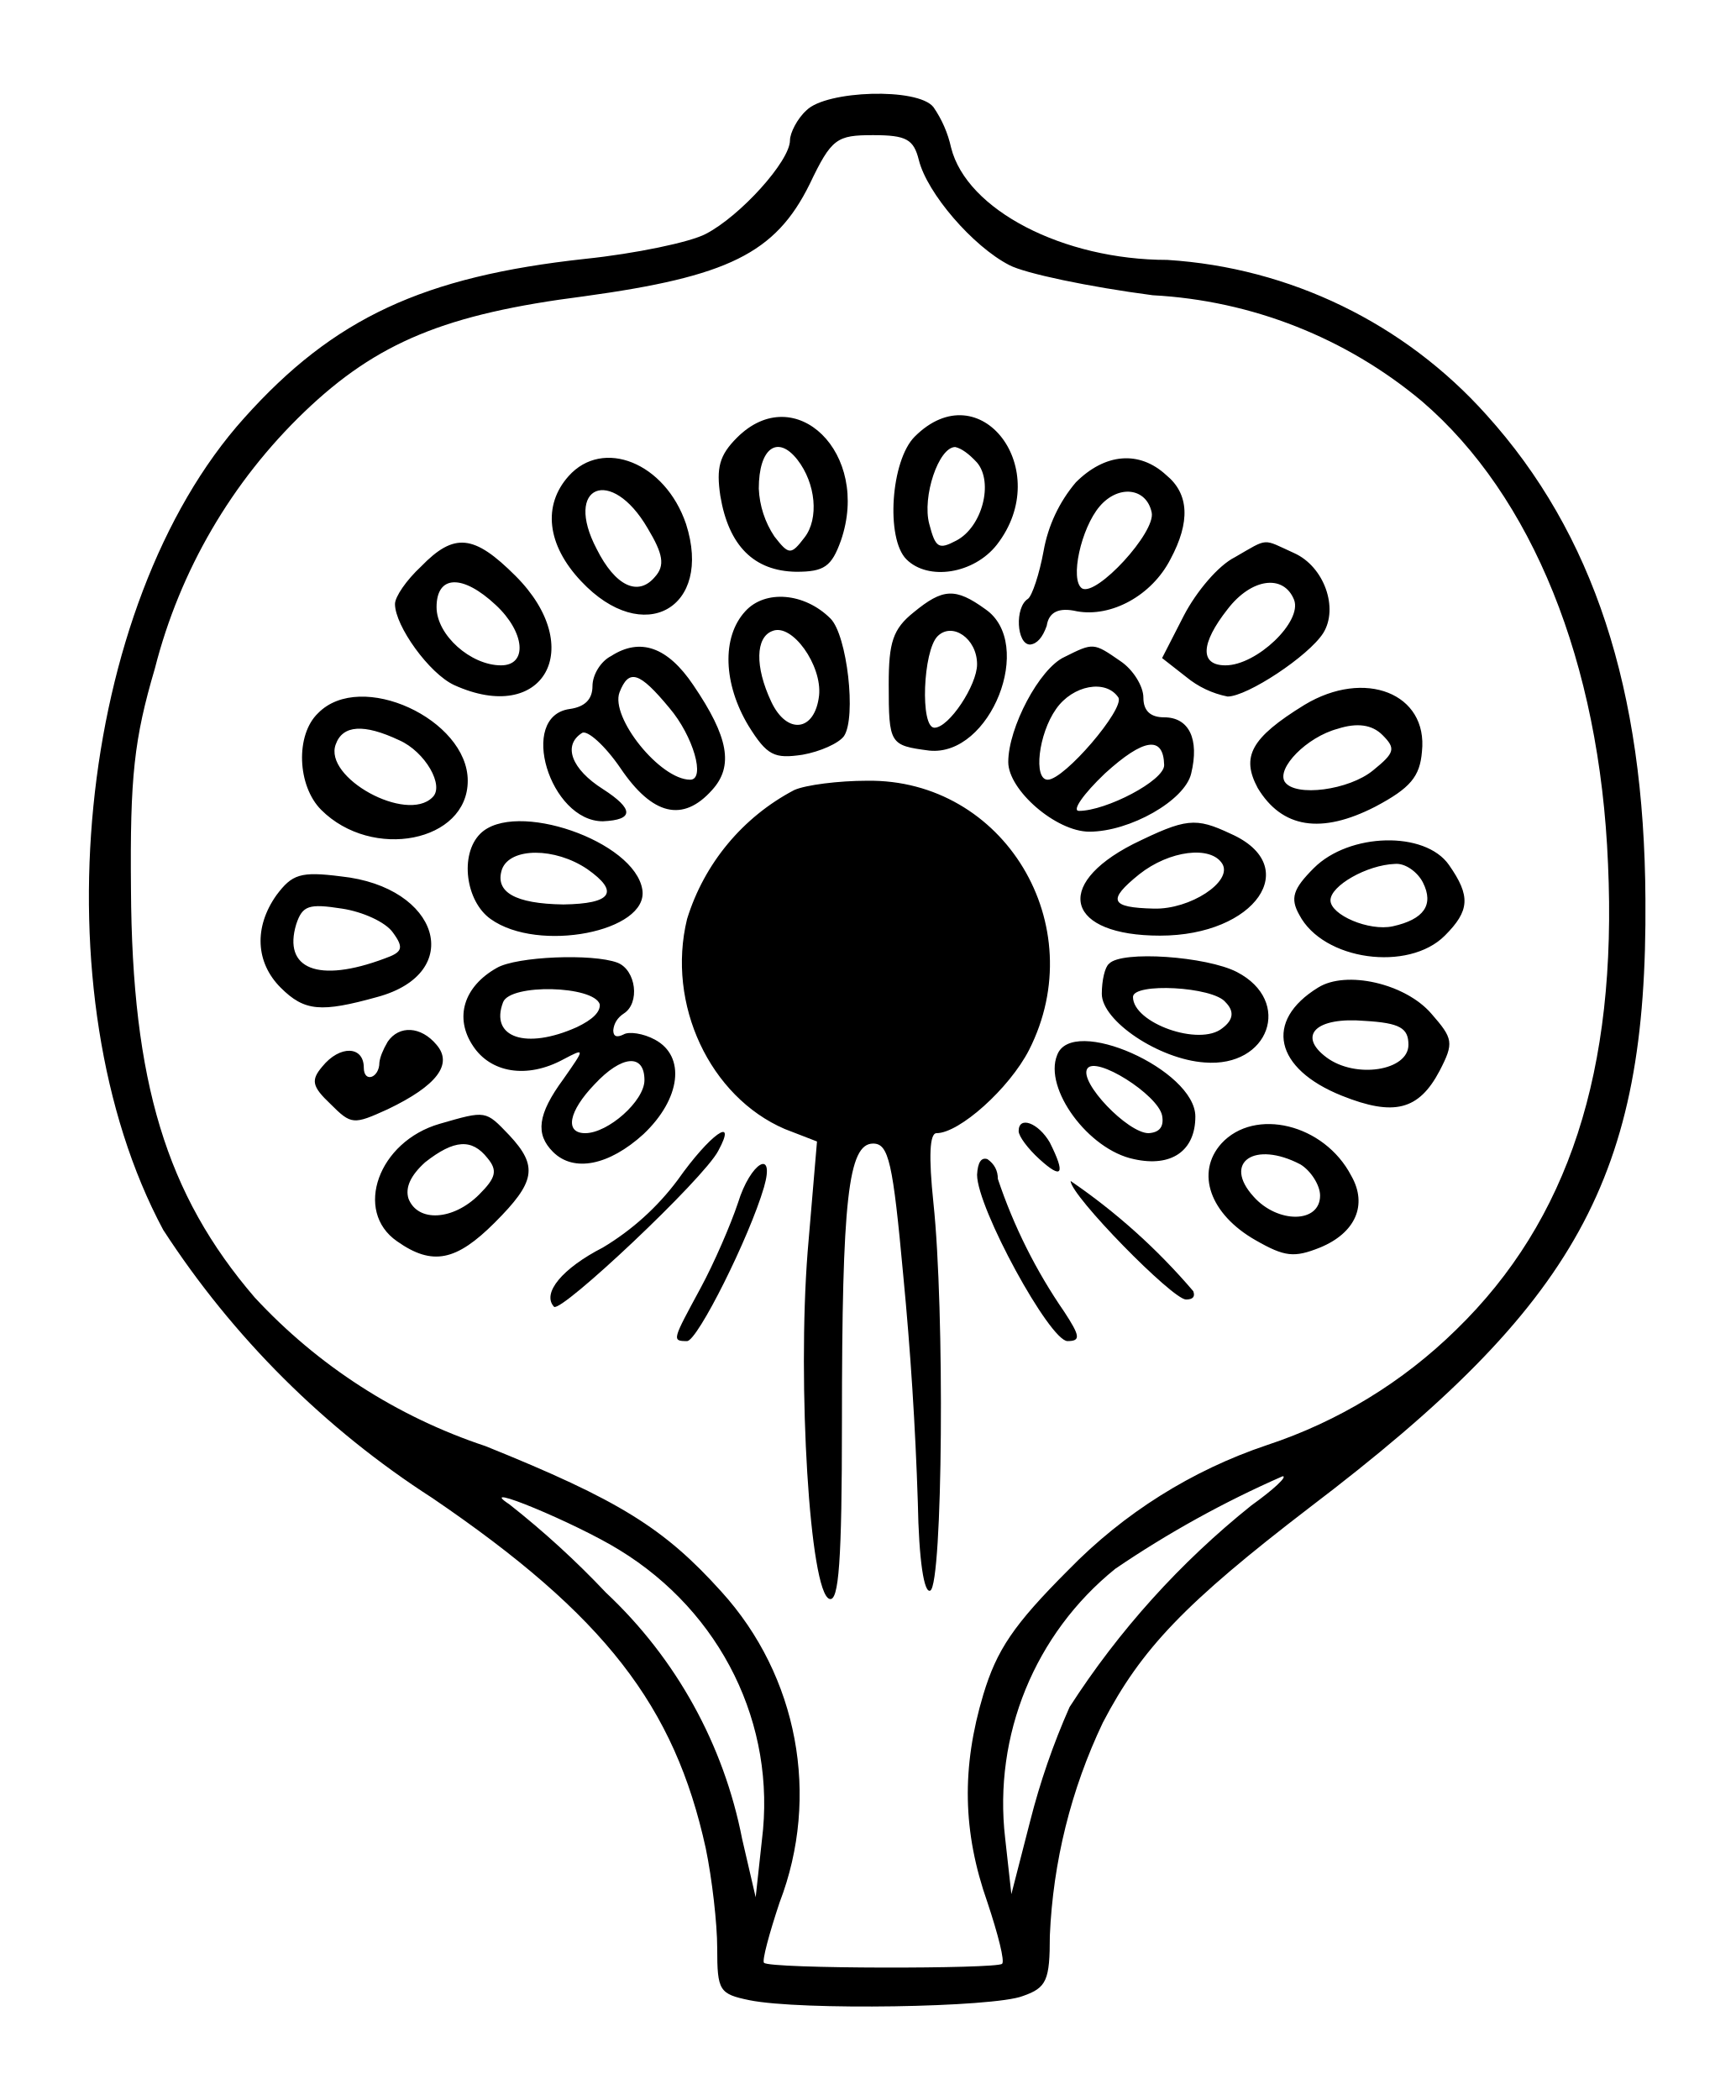
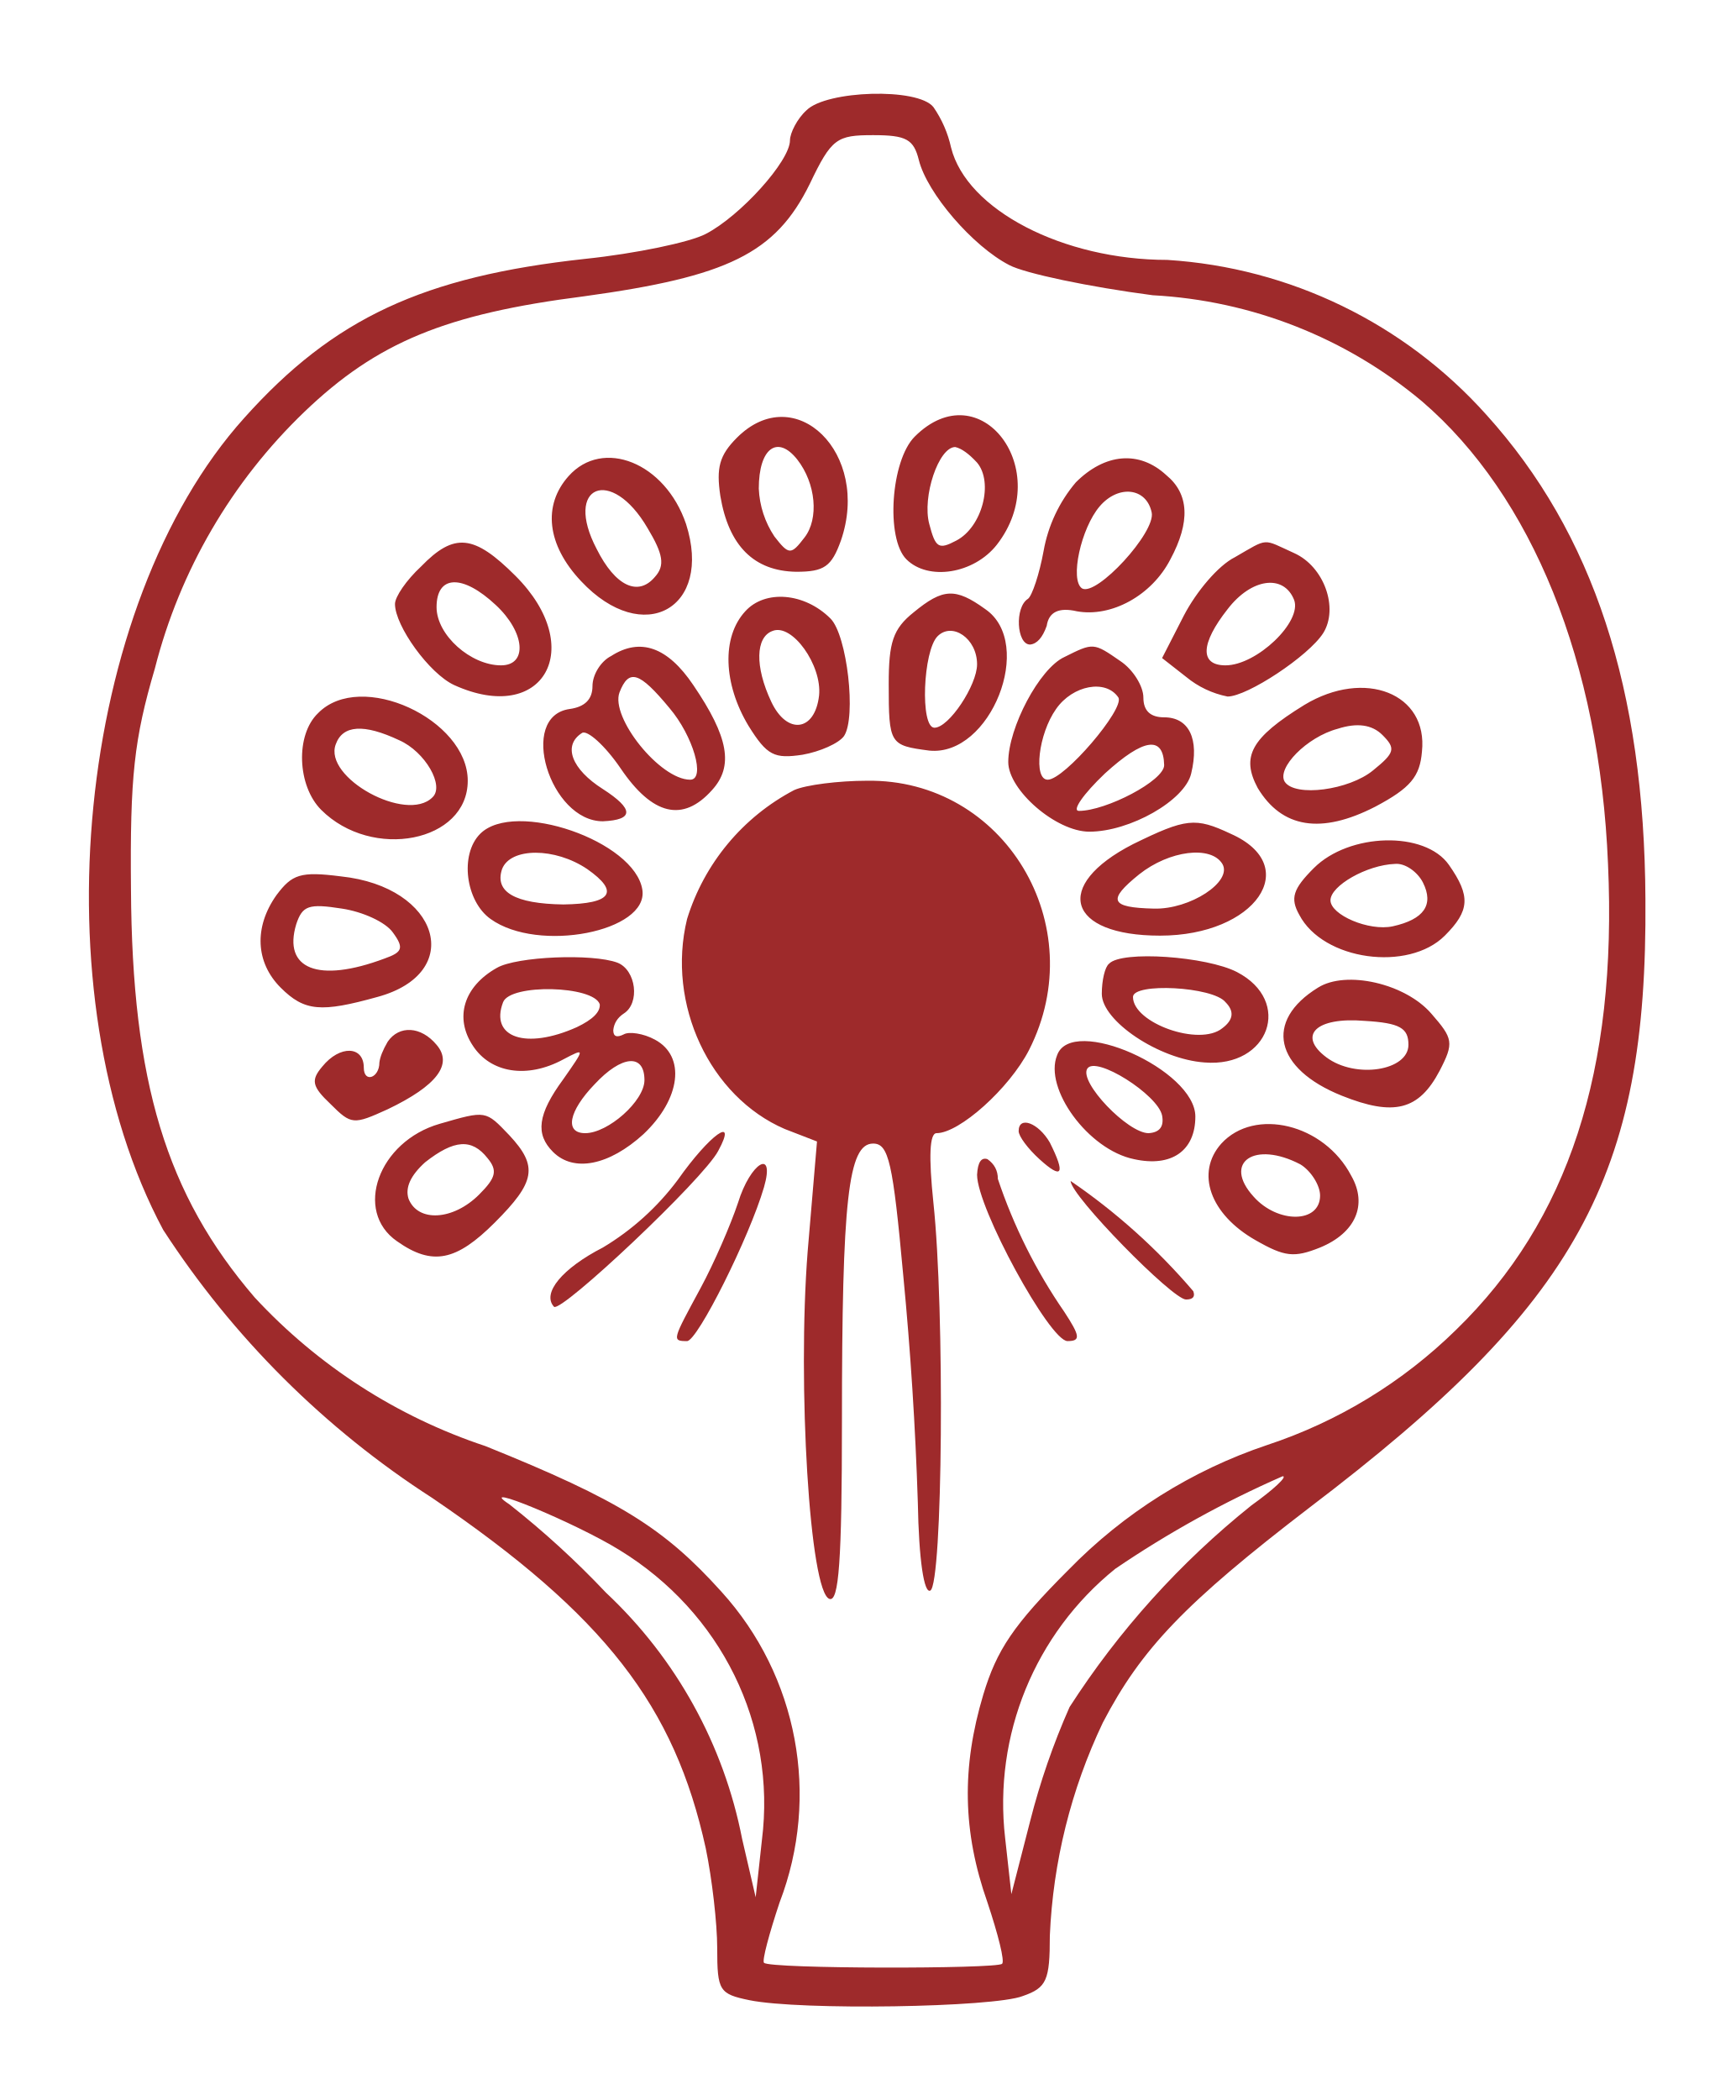
- <svg xmlns="http://www.w3.org/2000/svg" fill="currentColor" aria-label="flower fig tree" viewBox="0 0 167 202">
+ <svg xmlns="http://www.w3.org/2000/svg" fill="#9E2A2B" aria-hidden="true" viewBox="0 0 167 202" class="text-pomegranate transition-transform duration-500 group-hover:scale-125" style="height:2rem;width:auto">
  <path d="M77.6 10.6c-.9.8-1.6 2.2-1.6 2.9 0 2-4.8 7.3-8.1 9-1.5.8-6.8 1.9-11.6 2.4-15.6 1.7-24.2 5.7-32.8 15.3-16.2 18-19.9 55.5-7.8 78.1a87 87 0 0 0 25.9 25.8c16.6 11.3 23.3 20 26.3 33.7.6 2.9 1.1 7.2 1.1 9.6 0 4.1.2 4.4 3.1 5 4.9 1 23.5.7 26.3-.4 2.3-.8 2.6-1.5 2.6-5.8a53 53 0 0 1 5.1-20.5c3.7-7.1 7.9-11.5 19.9-20.7 25.8-19.6 32.5-31.8 32.3-58.5-.1-20.2-5-35.2-15.3-46.6A45 45 0 0 0 112.3 25c-10 0-19.3-4.8-20.8-10.8a11 11 0 0 0-1.7-3.9c-1.5-1.9-10.3-1.6-12.2.3m10.8 4.8c.8 3.2 5.2 8.3 8.7 10.1 1.5.8 7.7 2.1 13.8 2.9a44 44 0 0 1 25.9 10.2c10.6 9.1 17.1 25.1 17.9 44.5.9 19.9-3.8 34.3-14.6 44.8a47 47 0 0 1-18.2 11.1 48 48 0 0 0-19.1 12c-5.3 5.3-6.9 7.7-8.2 12-2.1 7-2 13.2.4 20 1 3 1.7 5.7 1.4 5.9-.5.5-22.4.5-22.9-.1-.2-.2.5-2.8 1.5-5.8a29 29 0 0 0-5.6-29.9c-5.5-6.1-9.8-8.8-22.7-14a53 53 0 0 1-22.2-14.3c-8.5-9.9-11.8-20.7-11.9-39.3-.1-10.8.3-14.4 2.3-21.2a52 52 0 0 1 14.4-24.7c7-6.7 13.6-9.4 26.9-11.1 13.8-1.9 18.4-4.1 21.7-10.8C80 13.3 80.5 13 84 13c3.2 0 3.9.4 4.4 2.4m32 129.4a81 81 0 0 0-17.5 19.4 69 69 0 0 0-3.8 11l-1.8 7-.6-5.4a29 29 0 0 1 10.6-25.9 100 100 0 0 1 16.1-8.9c.5 0-.9 1.3-3 2.8m-60.8 4.3c9.8 6 15.1 16.8 13.7 27.9l-.6 5.5-1.3-5.6a44 44 0 0 0-13.1-23.7 86 86 0 0 0-9.3-8.5c-3.5-2.3 6.4 1.8 10.6 4.4" />
  <path d="M70.9 42.1c-1.7 1.7-2 2.9-1.6 5.6q1.2 7.2 7.3 7.3c2.7 0 3.4-.5 4.3-3 2.9-8.4-4.4-15.5-10-9.9m5.8 2.1c1.8 2.3 2.1 5.7.7 7.5-1.3 1.7-1.5 1.7-2.9-.1A9 9 0 0 1 73 47c0-3.9 1.8-5.2 3.7-2.8M88 42c-2.3 2.3-2.8 9.8-.8 11.8 2.1 2.1 6.5 1.4 8.7-1.4 5.6-7.2-1.6-16.7-7.9-10.4m6 2.5c1.6 1.9.5 6.2-2 7.5-1.7.9-2 .7-2.6-1.6-.7-2.6.9-7.4 2.5-7.4q.9.2 2.1 1.5m-39.3 1.3c-2.5 2.8-2.1 6.6 1.2 10.1 6 6.4 12.7 2.6 10.1-5.5-2-5.9-8-8.3-11.3-4.6m7.6 5c1.5 2.5 1.7 3.6.7 4.7-1.6 1.9-3.8.9-5.6-2.7-3.2-6.1 1.4-8 4.9-2m41.2-4.4a14 14 0 0 0-3.1 6.6c-.4 2.2-1.1 4.3-1.5 4.6-1.3.8-1.1 4.4.2 4.4q1-.1 1.6-1.8.3-2 2.9-1.4c3.3.6 7.2-1.5 9-5q2.9-5.4-.4-8.1c-2.6-2.4-5.9-2.1-8.7.7m7.3 2.9c.4 1.9-5.3 8.1-6.7 7.3-1.2-.8-.1-5.8 1.7-7.9s4.5-1.8 5 .6m-70.3 5.2c-1.4 1.3-2.5 2.9-2.5 3.6 0 2.1 3.3 6.7 5.7 7.8 8.6 3.9 12.8-3.6 5.9-10.5-4-4-5.9-4.2-9.1-.9m7.2 3.7c2.8 2.6 3.1 5.8.5 5.8-2.9 0-6.2-2.9-6.2-5.6 0-3.1 2.5-3.2 5.7-.2m71.1-4.6c-1.6.8-3.7 3.3-4.9 5.6l-2.1 4.1 2.3 1.8a9 9 0 0 0 4 1.9c1.9 0 7.8-3.9 9.2-6.1 1.5-2.4.1-6.4-2.8-7.7-3.1-1.4-2.4-1.5-5.7.4m5.7 4.1c.8 2.1-3.6 6.3-6.6 6.3-2.5 0-2.4-2.1.2-5.4 2.3-3 5.4-3.4 6.4-.9m-52.8 1.1c-2.3 2.5-2.1 7 .3 11 1.8 2.9 2.5 3.2 5.2 2.8 1.7-.3 3.5-1.1 4-1.8 1.2-1.8.3-9.7-1.3-11.3-2.5-2.5-6.3-2.8-8.2-.7m7.1 8.1c-.4 3.5-3.1 3.8-4.6.6-1.6-3.4-1.5-6.2.1-6.8 1.9-.8 4.8 3.3 4.5 6.2m9.1-8c-2 1.6-2.4 2.9-2.4 6.9 0 5.8.1 5.9 3.9 6.4 5.9.6 10.2-10.3 5.4-13.6-2.9-2.1-4.1-2-6.9.3m6.1 5c0 2-2.7 6.1-4.1 6.1s-1.1-7.4.3-8.8 3.8.2 3.8 2.7m-35.2-.8c-1 .5-1.8 1.8-1.8 2.9q0 1.9-2.2 2.2c-5 .7-1.9 10.8 3.2 10.8q4.5-.2 0-3.1c-3-1.9-3.9-4.2-2-5.4.5-.3 2.2 1.2 3.7 3.4q4.6 6.8 8.8 2.1c2.1-2.3 1.6-5.1-1.8-10.1q-3.7-5.5-7.9-2.8m5.6 5c2.3 2.7 3.5 6.9 2 6.9-2.9 0-7.7-6-6.8-8.4.9-2.3 1.9-2 4.8 1.5m38-4.9C100 64.3 97 70 97 73.3c0 2.7 4.6 6.7 7.8 6.7 3.9 0 9.2-3 9.8-5.6.8-3.3-.2-5.4-2.6-5.4q-2 0-2-1.9c0-1.1-1-2.7-2.2-3.5-2.6-1.8-2.6-1.8-5.4-.4m5.2 3.9c.6 1.1-5.2 7.9-6.8 7.9-1.4 0-.9-4.4.8-6.8 1.6-2.3 4.8-2.9 6-1.1m4.4 6.5c0 1.5-5.6 4.4-8.2 4.4-.7 0 .4-1.6 2.5-3.6q5.6-5.1 5.7-.8m13.5-5.8c-5.2 3.2-6.1 5-4.5 8q3.5 5.8 11.3 1.8c3.4-1.8 4.3-2.9 4.5-5.3.6-5.6-5.5-8-11.3-4.5m6.6 6.3c-2.3 1.9-7.5 2.6-8.5 1.1-.8-1.3 2.1-4.3 5.1-5.1q2.8-.9 4.3.6c1.3 1.3 1.2 1.7-.9 3.4M30.6 68.6c-2.2 2.1-2 7 .3 9.3C35.8 82.8 45 81 45 75.1s-10.3-10.7-14.4-6.5m7.8 2.6c2.5 1.1 4.4 4.4 3.2 5.5-2.5 2.5-10.5-1.9-9.3-5.1q1-2.8 6.1-.4m38 4.8a21 21 0 0 0-10.3 12.4c-2 8.2 2.2 17.1 9.4 20.2l3.1 1.2-.9 10.6c-1 12.8.2 32.8 2.1 33.4.9.3 1.2-3.6 1.2-17.1 0-21.3.6-26.7 3-26.7 1.5 0 1.9 1.8 2.9 12.7a341 341 0 0 1 1.4 21.8c.1 5.6.6 8.8 1.2 8.5 1.2-.6 1.4-27 .3-37.3q-.7-6.7.3-6.7c2.2 0 7-4.3 8.9-8 6.1-12-2.4-26.1-15.6-25.9-2.7 0-5.9.4-7 .9m-30.2 4.2c-2 2-1.4 6.5 1 8.2 4.6 3.3 15.2 1.2 14.6-2.8-.7-4.7-12.3-8.7-15.6-5.4m10.3 3.4q4.7 3.3-2.3 3.4-7-.1-5.9-3.4c.8-2.1 5.1-2.1 8.2 0m52.5-2.4c-7.8 4-6.3 8.8 2.6 8.8 9.2 0 13.8-6.7 6.8-9.8-3.4-1.6-4.3-1.5-9.4 1m8.6 1.9c1 1.7-3.1 4.4-6.6 4.3-4.2-.1-4.5-.8-1.4-3.3 2.9-2.3 6.9-2.8 8-1m8.8.4c-2 2-2.3 2.9-1.4 4.5 2.3 4.4 10.5 5.5 14 2 2.4-2.4 2.5-3.8.4-6.8-2.3-3.3-9.6-3.1-13 .3m10.5 1.4q1.6 3.2-2.9 4.2c-2.3.5-6-1.1-6-2.5s3.5-3.4 6.2-3.5c1-.1 2.2.8 2.7 1.8M26.6 86.1c-2.2 3.1-2 6.5.4 8.9 2.3 2.3 3.9 2.4 9.3.9 8.5-2.3 6-10.6-3.5-11.6-3.9-.5-4.7-.2-6.2 1.8m11.2 3.6c1.1 1.5.9 1.9-.8 2.5-6.4 2.4-9.8 1-8.5-3.3.6-1.8 1.2-2 4.4-1.5 2 .3 4.2 1.3 4.9 2.3m10 3.4c-3.2 1.8-4.1 4.8-2.3 7.5 1.7 2.6 5.2 3.2 8.7 1.3 2.1-1.1 2.1-1.1 0 1.9-2.5 3.4-2.7 5.3-1 7 2 2 5.4 1.3 8.7-1.7 3.6-3.4 4.1-7.5 1.1-9.1-1.1-.6-2.5-.8-3-.5q-1 .5-1-.4.1-1 1-1.6c1.6-1 1.2-4.2-.6-4.9-2.4-.9-9.7-.6-11.6.5m9.9 3.5q.1 1.1-2.2 2.2c-4.9 2.2-8.4 1-7.1-2.4.7-1.8 8.7-1.6 9.3.2m4.3 7.3c0 2-3.5 5.1-5.7 5.1-2 0-1.6-2.1.9-4.7 2.6-2.8 4.8-3 4.8-.4m44.7-11.2c-.4.3-.7 1.6-.7 2.9 0 2.6 5.5 6.3 9.9 6.6 6.2.5 8.5-5.9 3.1-8.7-2.9-1.5-11.1-2.1-12.3-.8m11.2 3.7q1.3 1.3-.3 2.5c-2.2 1.8-8.6-.5-8.6-3 0-1.4 7.7-1 8.9.5" />
  <path d="M126.8 95c-5.2 3.2-4.2 7.8 2.3 10.4 5 2 7.4 1.4 9.4-2.4 1.4-2.7 1.3-3.1-.8-5.5-2.5-2.9-8.2-4.2-10.9-2.5m8.7 5.5c0 2.5-5.1 3.3-7.9 1.2s-1-3.9 3.7-3.5c3.4.2 4.2.7 4.2 2.3m-98.2-.3q-.7 1.2-.8 2c0 1.5-1.5 2-1.5.5 0-2.1-2.3-2.2-4-.1-1.1 1.3-1 1.9.8 3.6 2 2 2.2 2 5.5.5q7.1-3.4 4.7-6.2c-1.5-1.8-3.6-1.9-4.7-.3m64.4 1.3c-1.3 3.2 3 9.1 7.4 10 3.6.8 5.9-.8 5.9-4.1 0-4.5-11.9-9.8-13.3-5.9m10.1 5.8q.3 1.6-1.3 1.7c-2 0-6.7-4.9-5.9-6.2s6.8 2.5 7.2 4.5m-69.5.8c-5.9 1.7-8.3 8.4-4.1 11.3 3.4 2.4 5.7 1.9 9.4-1.8 3.9-3.9 4.2-5.4 1.4-8.4-2.3-2.4-2.2-2.4-6.7-1.1m4.6 3.3c1 1.2.8 1.9-.8 3.5-2.5 2.5-5.9 2.7-6.8.4q-.5-1.6 1.6-3.5c2.8-2.2 4.5-2.3 6-.4m51.1-2.6c0 .5.9 1.7 2 2.7q3.3 3 1-1.6c-1.1-1.9-3-2.6-3-1.1m19.5 1.2c-2.5 2.8-1.1 6.8 3.3 9.3 2.8 1.6 3.7 1.7 6.2.7 3.4-1.4 4.6-4.1 3-6.9-2.6-5-9.3-6.6-12.5-3.1m7.6 2c1 .6 1.9 2 1.9 3 0 2.7-4.1 2.7-6.4.1-3-3.3.1-5.4 4.5-3.1m-59.9 1.5A25 25 0 0 1 58 120c-3.9 2-5.9 4.4-4.7 5.7.7.6 14.4-12.3 15.8-15 1.9-3.5-.8-1.6-3.9 2.8M94 113c0 3.2 7 16 8.7 16 1.3 0 1.2-.5-.3-2.8a51 51 0 0 1-6.4-12.8q0-1.2-1-1.9-.9-.3-1 1.5m-23 2.7c-.7 2.1-2.3 5.8-3.6 8.2-2.7 5-2.8 5.1-1.3 5.1 1 0 6-10 7.4-14.8 1.1-3.8-1.3-2.4-2.5 1.5" />
  <path d="M103 113.6c0 1.4 9.8 11.4 11.1 11.4q1 0 .7-.8a60 60 0 0 0-11.8-10.6" />
</svg>
